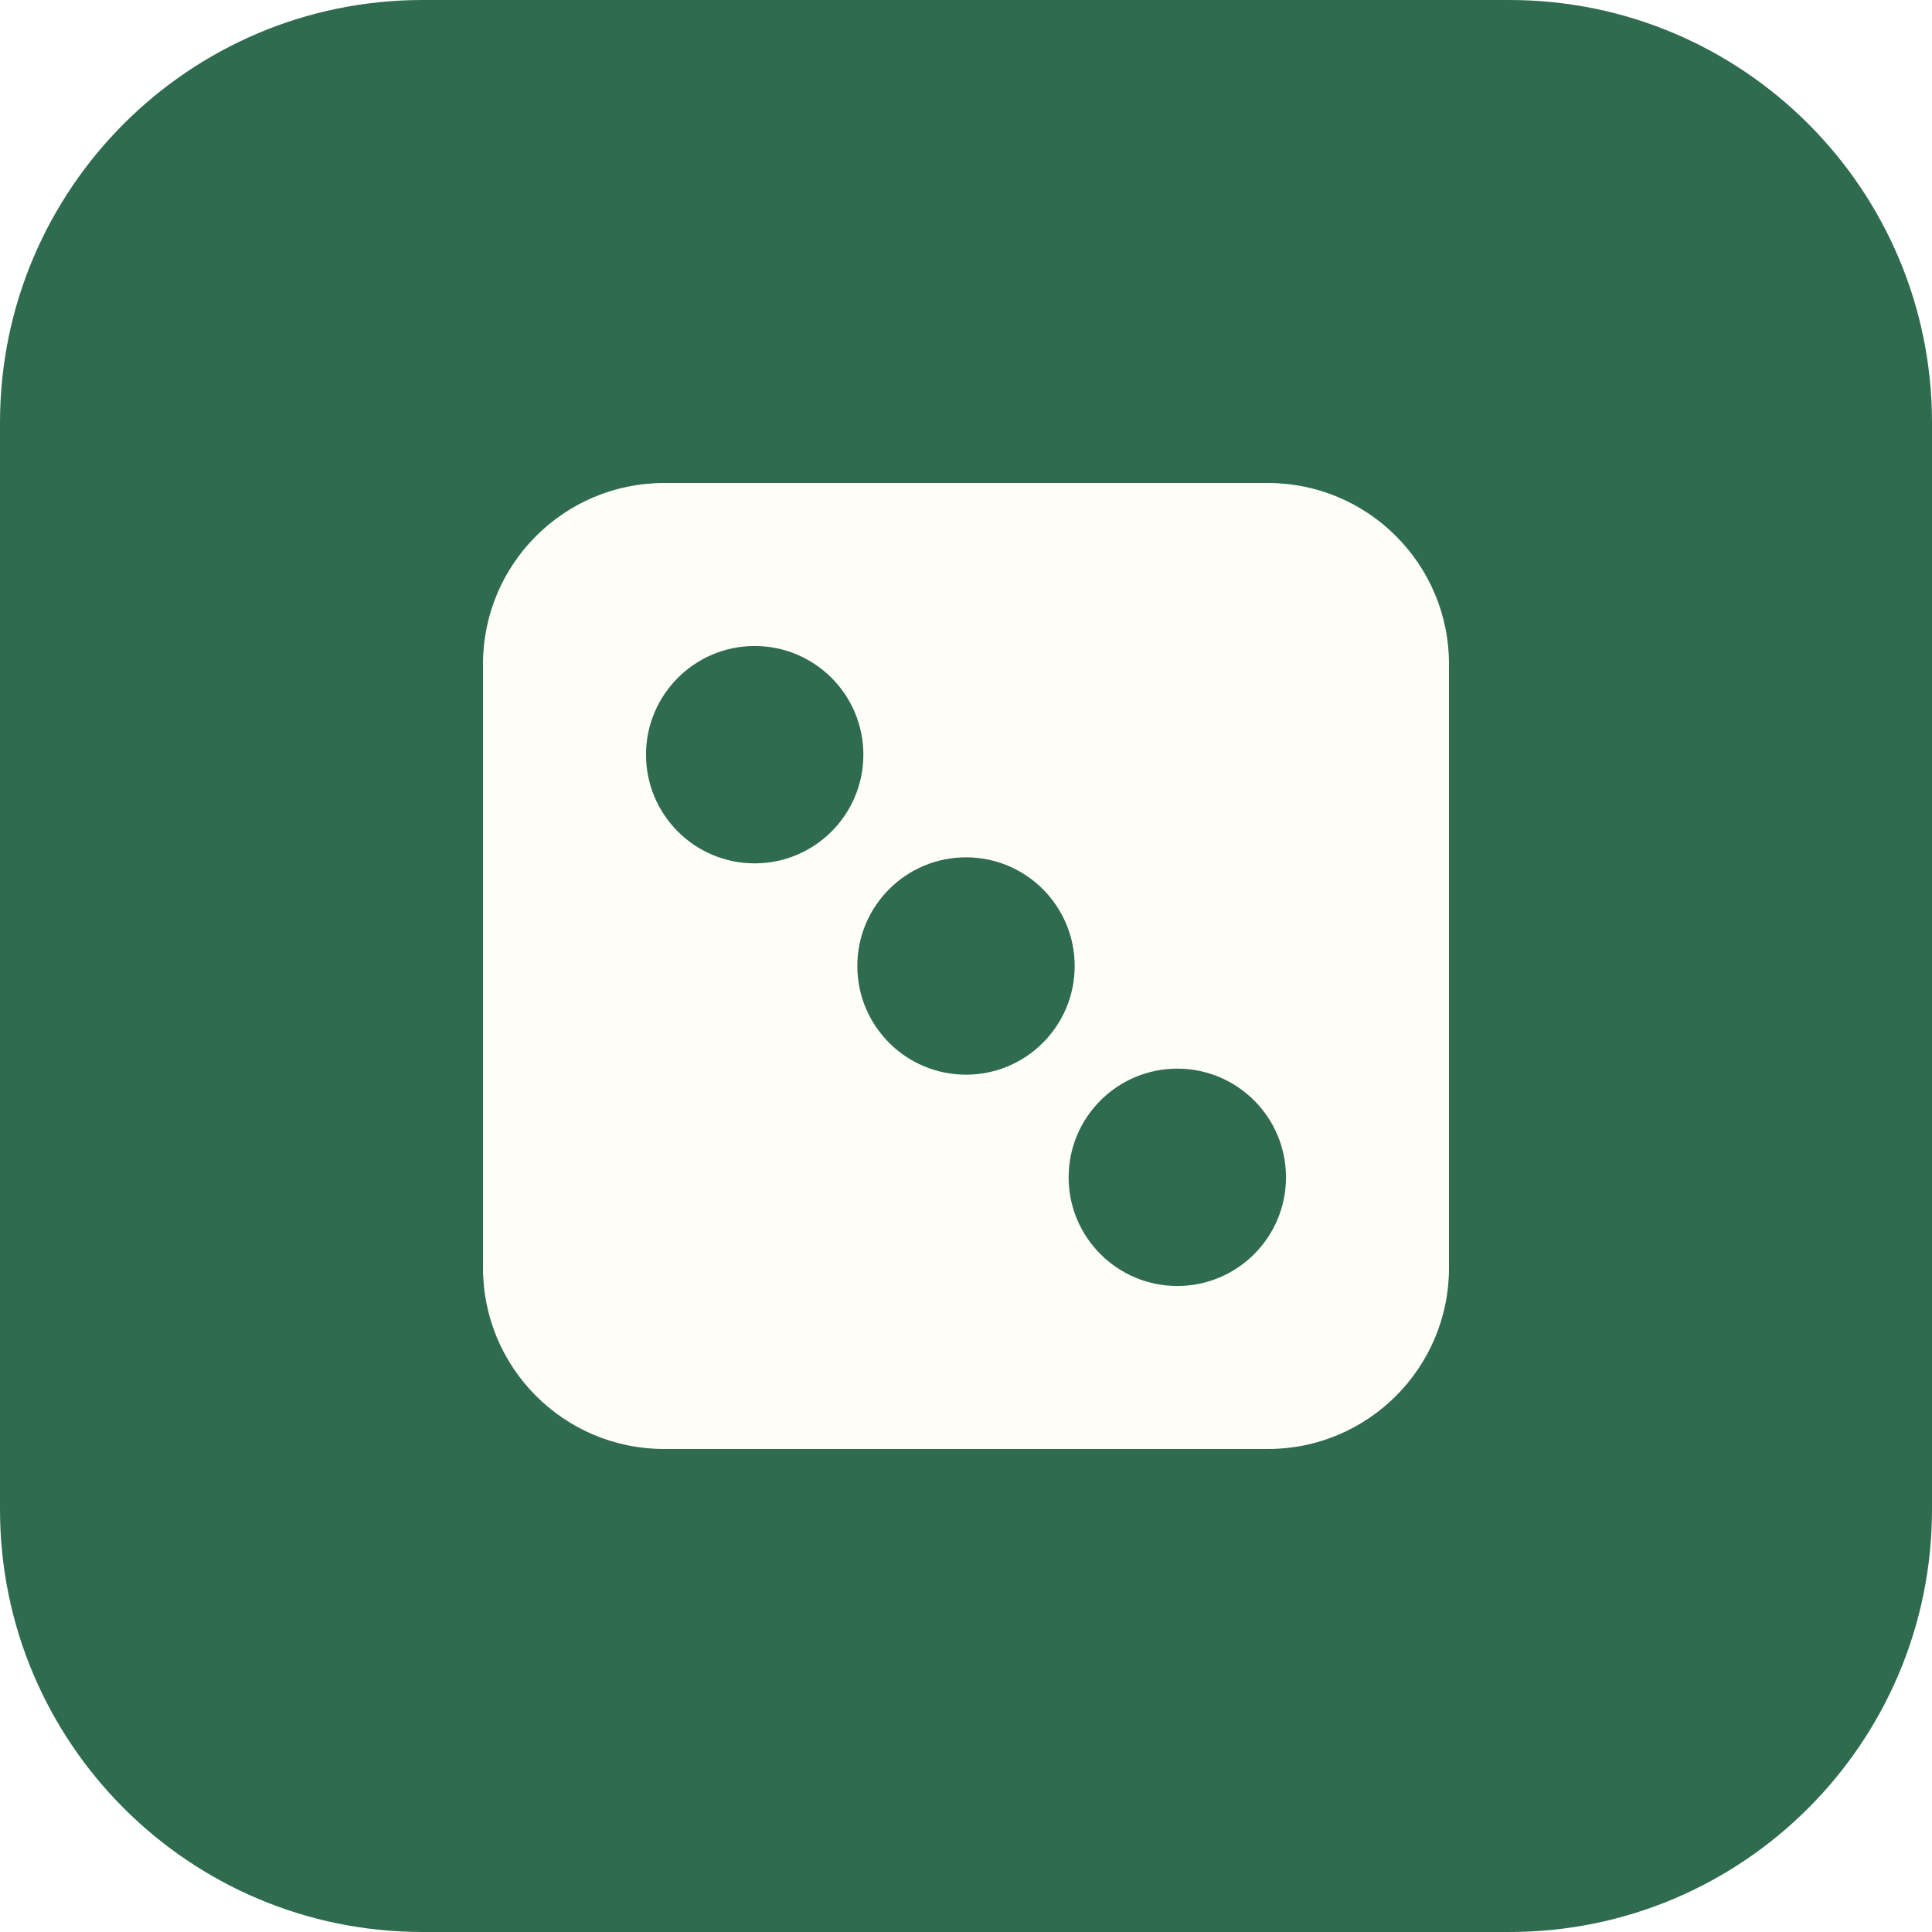
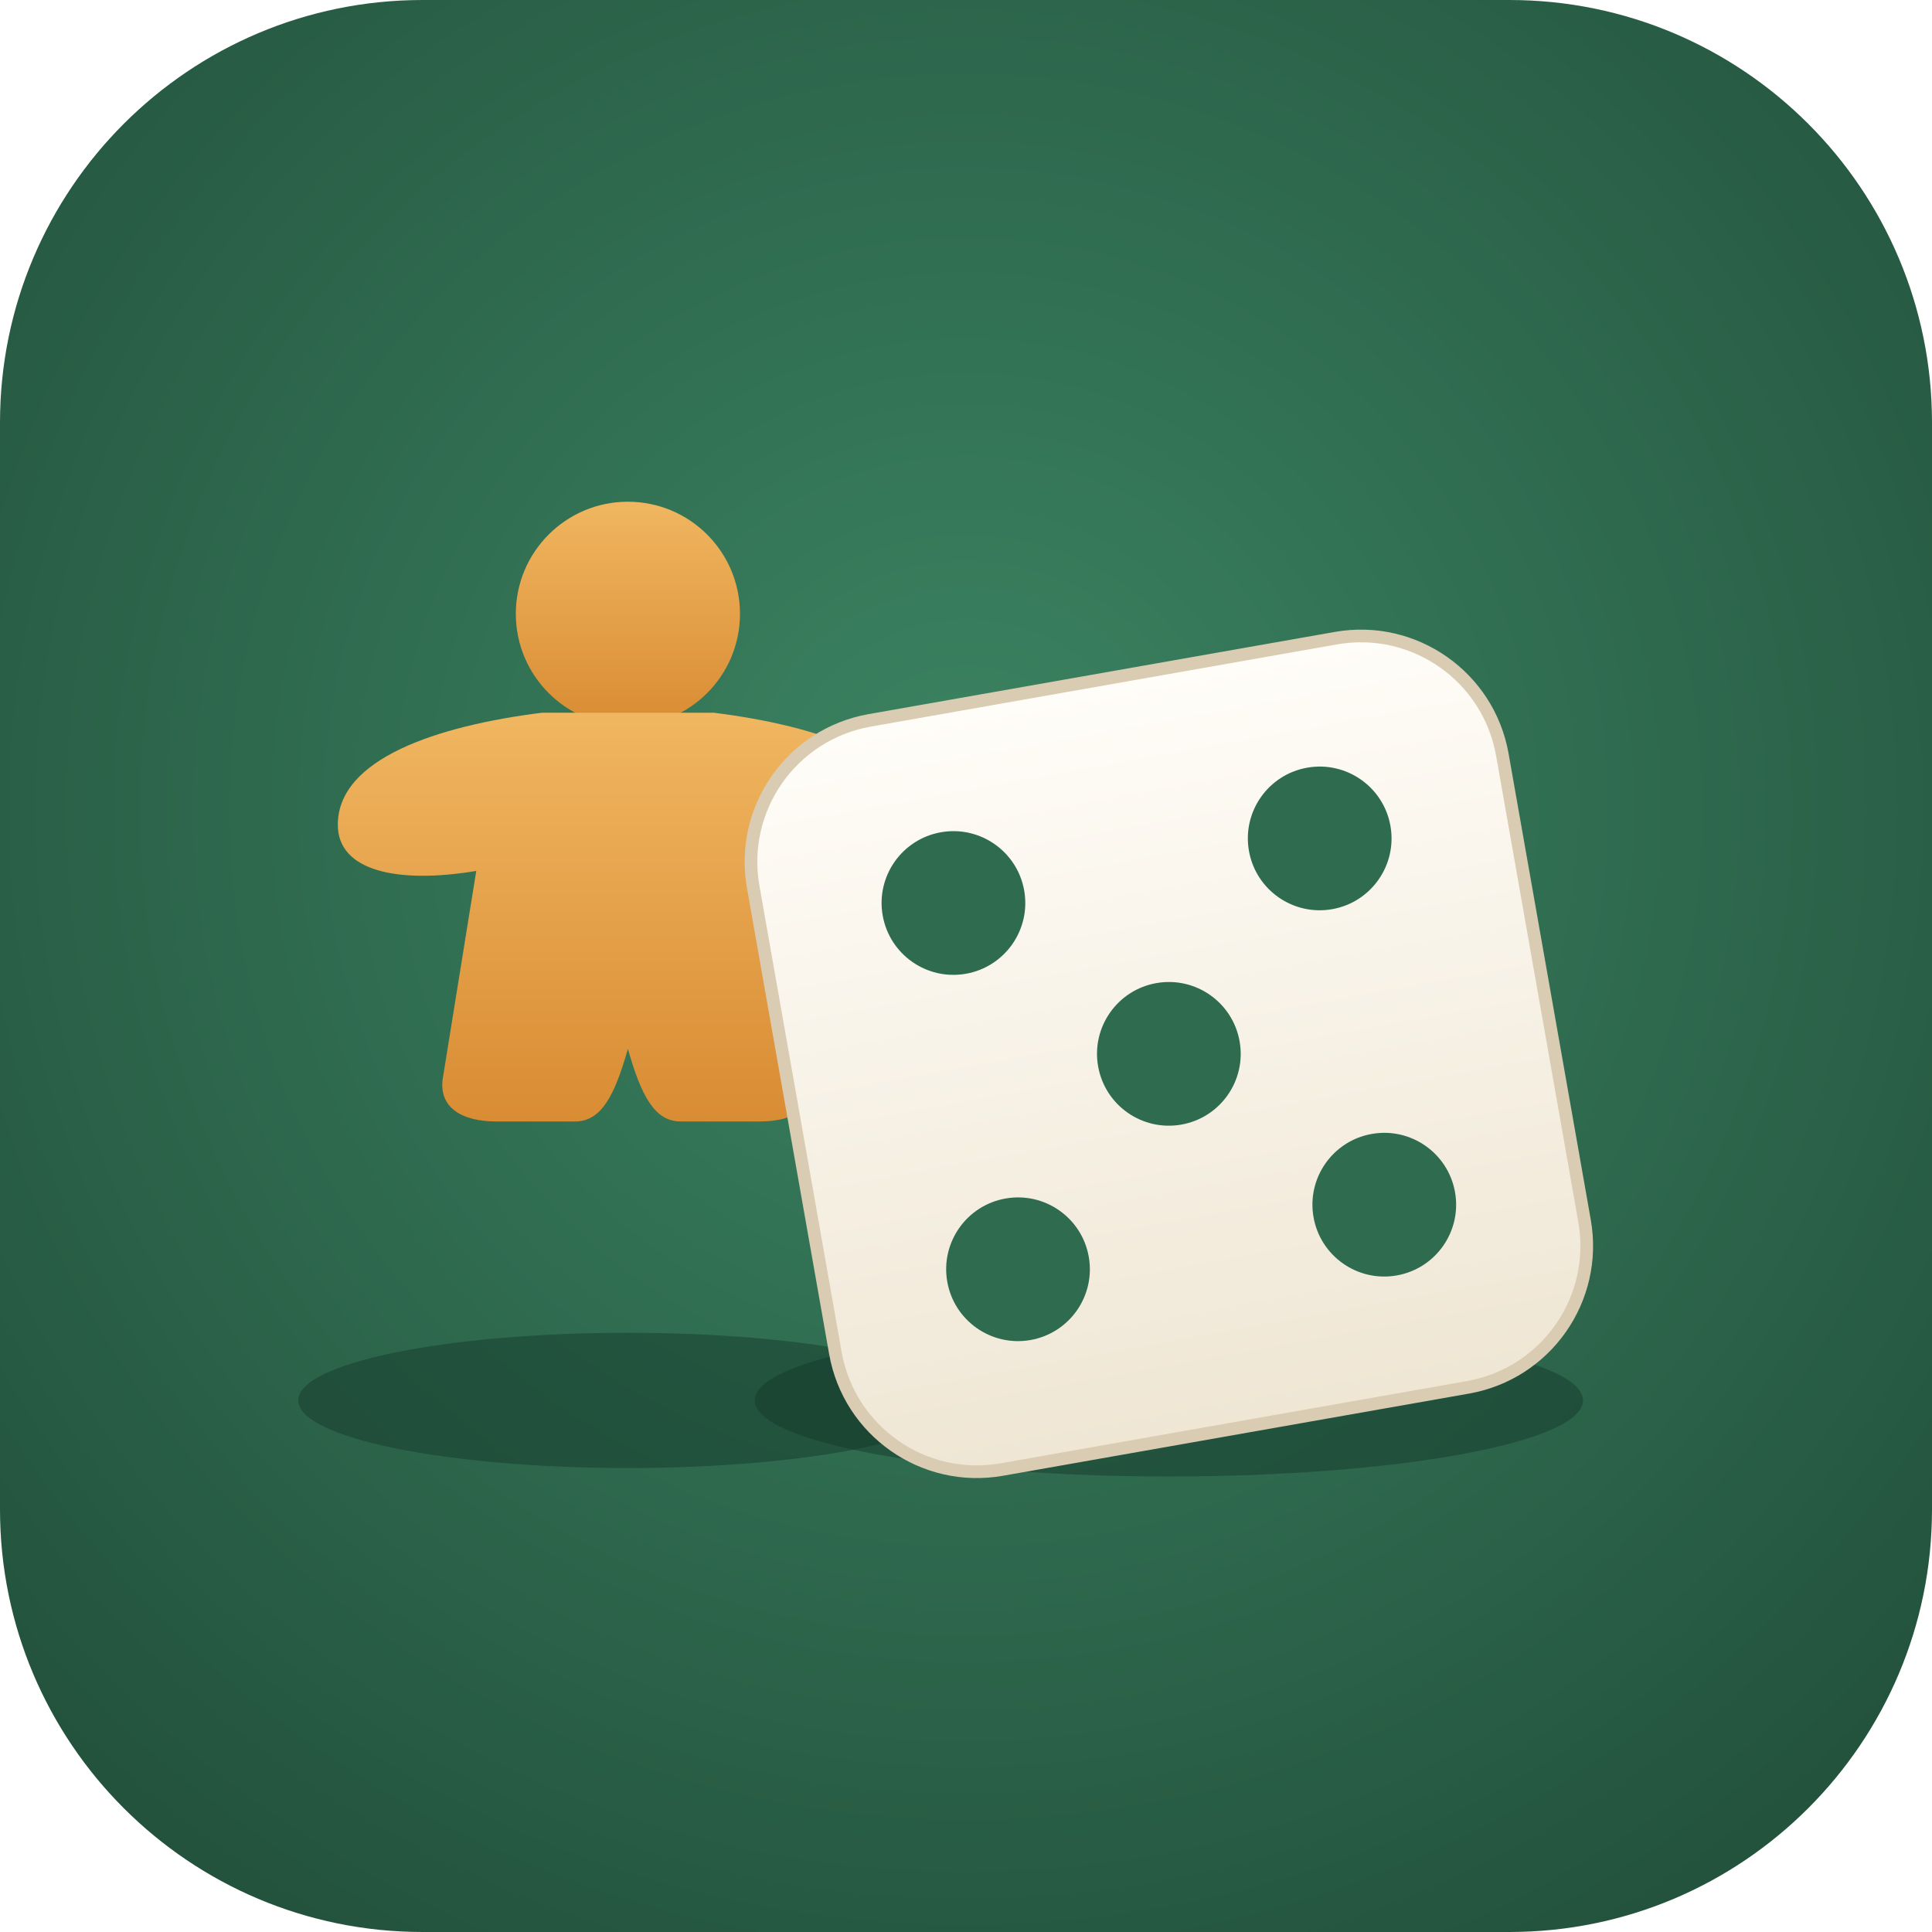
- <svg xmlns="http://www.w3.org/2000/svg" viewBox="0 0 32 32">
-   <rect width="32" height="32" rx="7" fill="#2f6b4f" />
-   <rect x="8" y="8" width="16" height="16" rx="3" fill="#fffdf8" />
-   <circle cx="12.5" cy="12.5" r="1.8" fill="#2f6b4f" />
-   <circle cx="19.5" cy="19.5" r="1.8" fill="#2f6b4f" />
-   <circle cx="16" cy="16" r="1.8" fill="#2f6b4f" />
+ <svg xmlns="http://www.w3.org/2000/svg" viewBox="0 0 512 512">
+   <defs>
+     <radialGradient id="fieltro" cx="50%" cy="42%" r="70%">
+       <stop offset="0" stop-color="#3b8462" />
+       <stop offset="1" stop-color="#22503b" />
+     </radialGradient>
+     <linearGradient id="dado" x1="0" y1="0" x2="0" y2="1">
+       <stop offset="0" stop-color="#fffdf8" />
+       <stop offset="1" stop-color="#efe6d4" />
+     </linearGradient>
+     <linearGradient id="ficha" x1="0" y1="0" x2="0" y2="1">
+       <stop offset="0" stop-color="#f0b660" />
+       <stop offset="1" stop-color="#d98c33" />
+     </linearGradient>
+   </defs>
+   <rect width="512" height="512" rx="112" fill="url(#fieltro)" />
+   <g transform="translate(256 258) scale(1.12) translate(-270 -271)">
+     <ellipse cx="190" cy="372" rx="78" ry="16" fill="#123527" opacity=".45" />
+     <ellipse cx="318" cy="372" rx="98" ry="18" fill="#123527" opacity=".45" />
+     <g transform="translate(112 150) scale(1.56)">
+       <circle cx="50" cy="23" r="17" fill="url(#ficha)" />
+       <path d="M37 38 C21 40 6 45 6 55 C6 62 15 64 27 62 L22 93 C21 98 25 100 30 100 L42 100 C46 100 48 96 50 89 C52 96 54 100 58 100 L70 100 C75 100 79 98 78 93 L73 62 C85 64 94 62 94 55 C94 45 79 40 63 38 Z" fill="url(#ficha)" />
+     </g>
+     <g transform="rotate(-10 318 290)">
+       <rect x="228" y="200" width="180" height="180" rx="34" fill="url(#dado)" />
+       <rect x="228" y="200" width="180" height="180" rx="34" fill="none" stroke="#d9ccb2" stroke-width="3" />
+       <circle cx="274" cy="246" r="17" fill="#2f6b4f" />
+       <circle cx="362" cy="246" r="17" fill="#2f6b4f" />
+       <circle cx="318" cy="290" r="17" fill="#2f6b4f" />
+       <circle cx="274" cy="334" r="17" fill="#2f6b4f" />
+       <circle cx="362" cy="334" r="17" fill="#2f6b4f" />
+     </g>
+   </g>
</svg>
